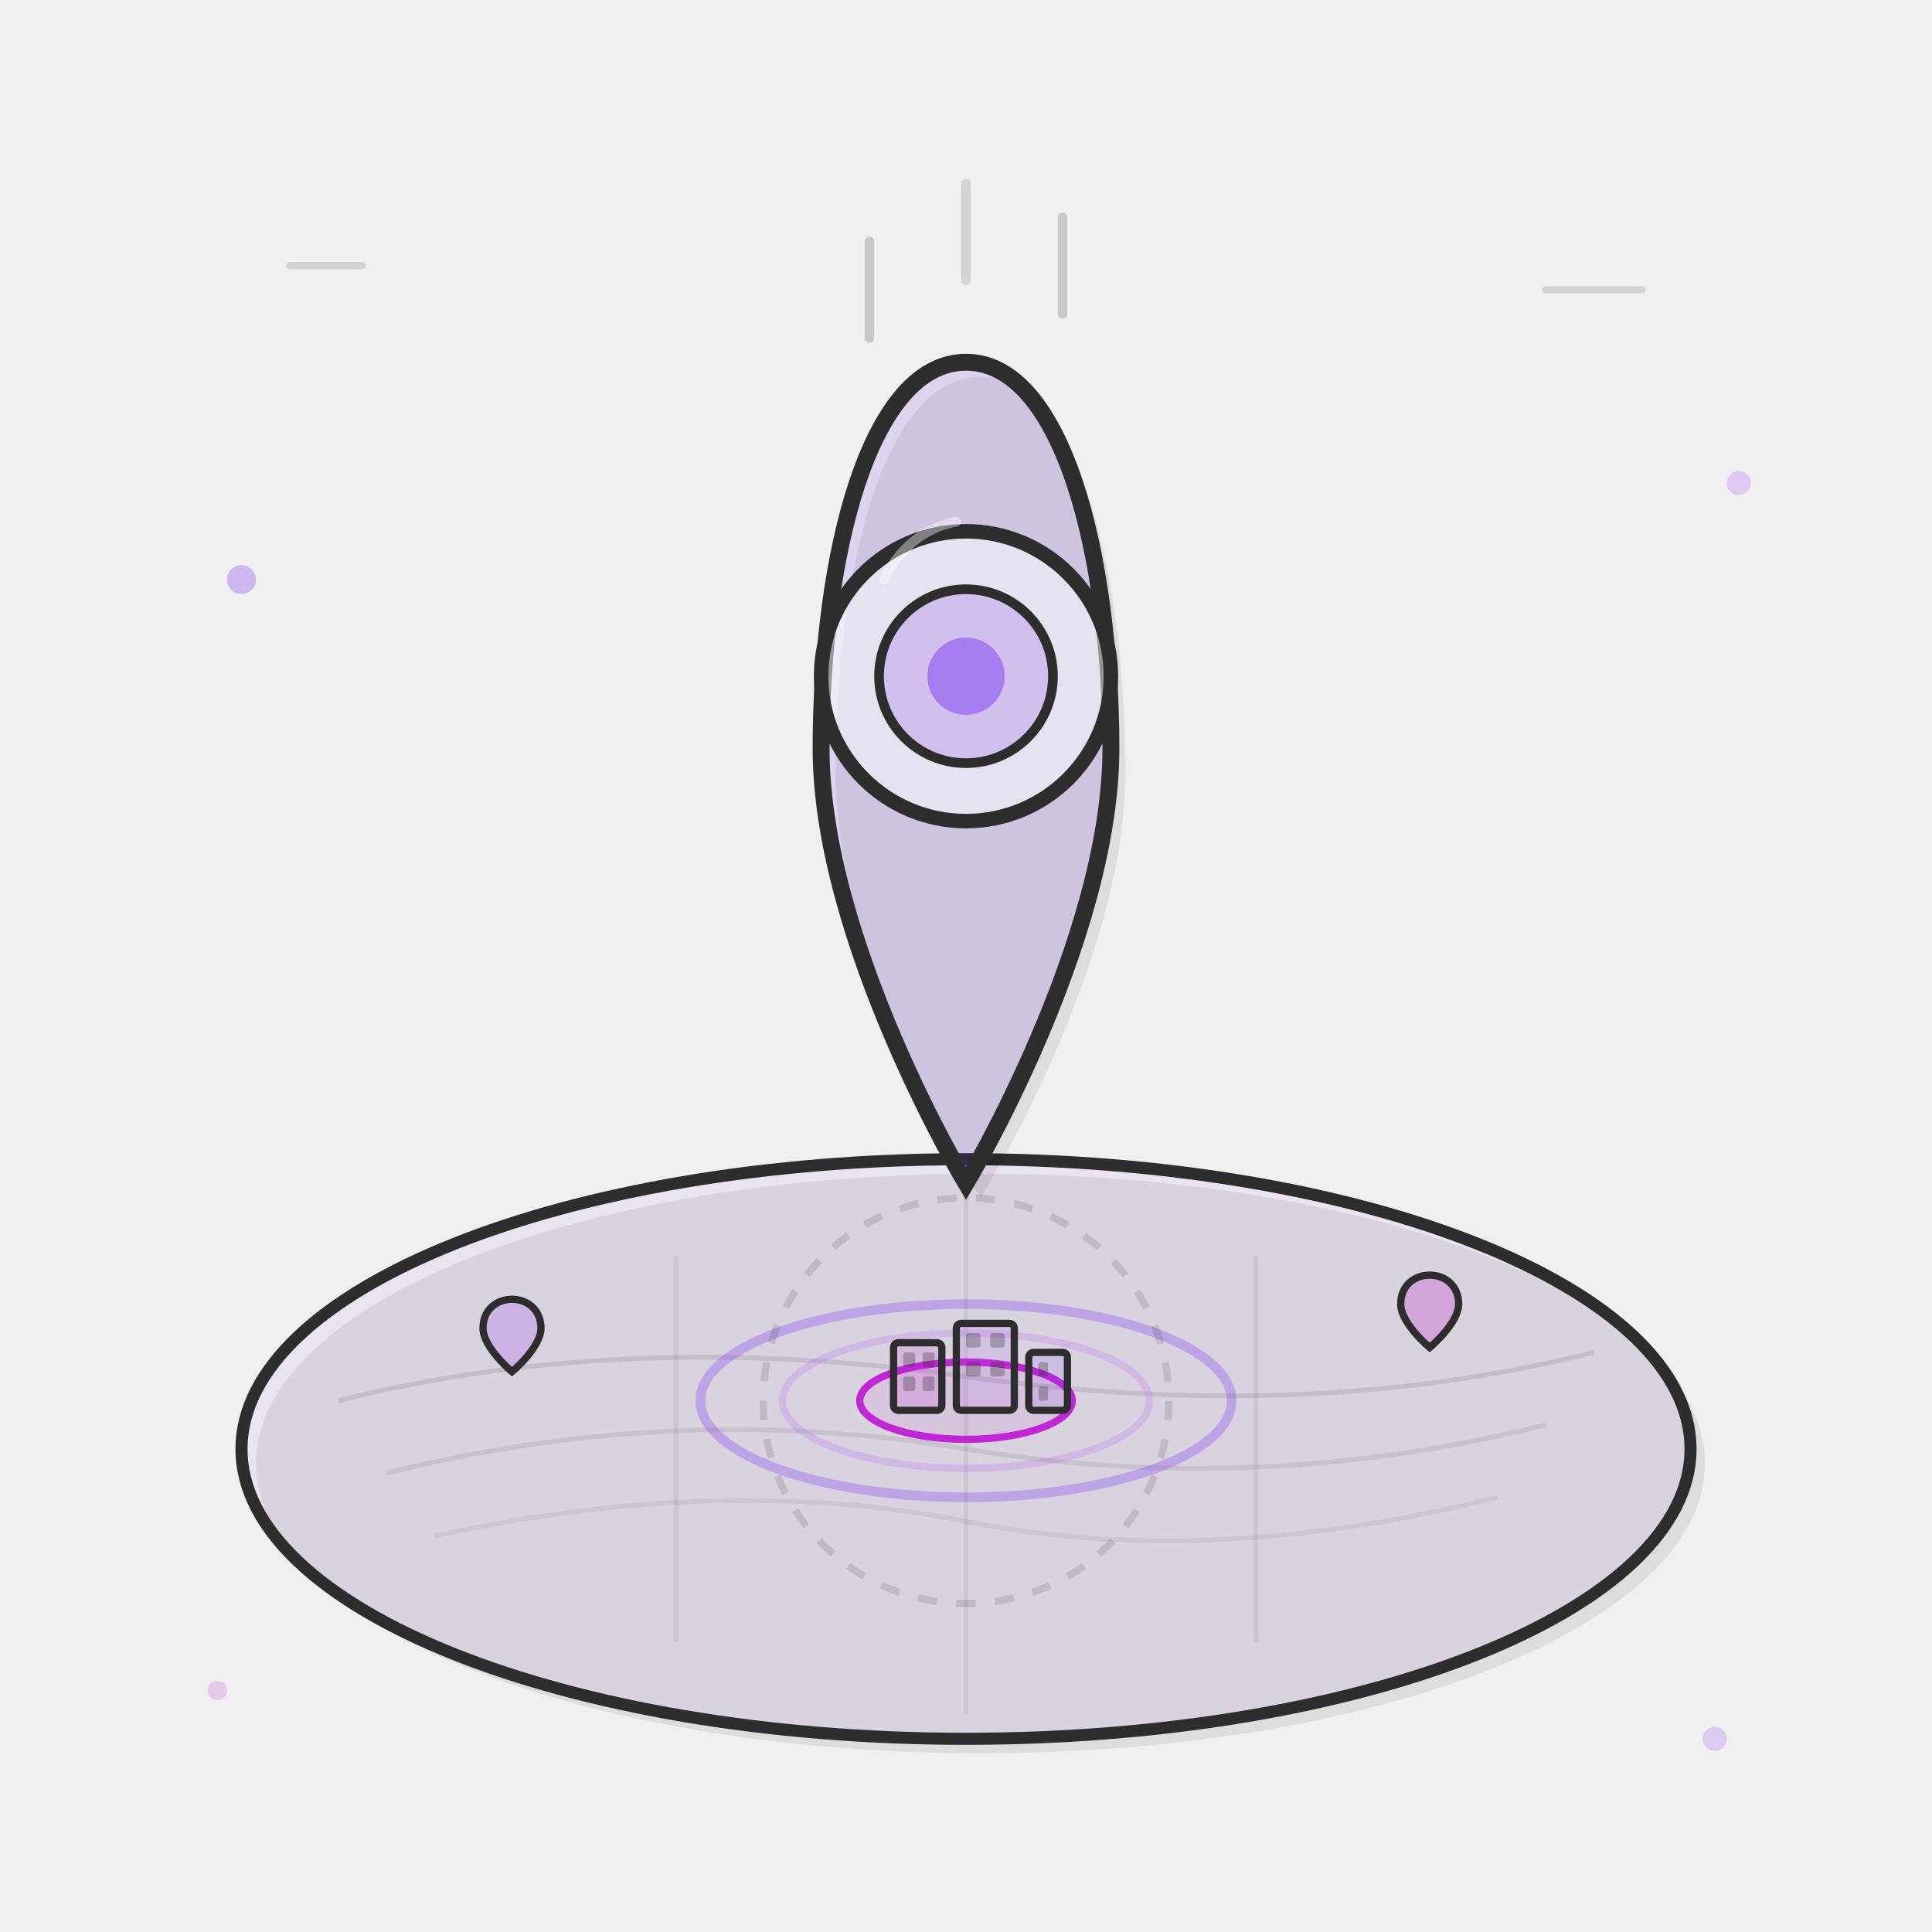
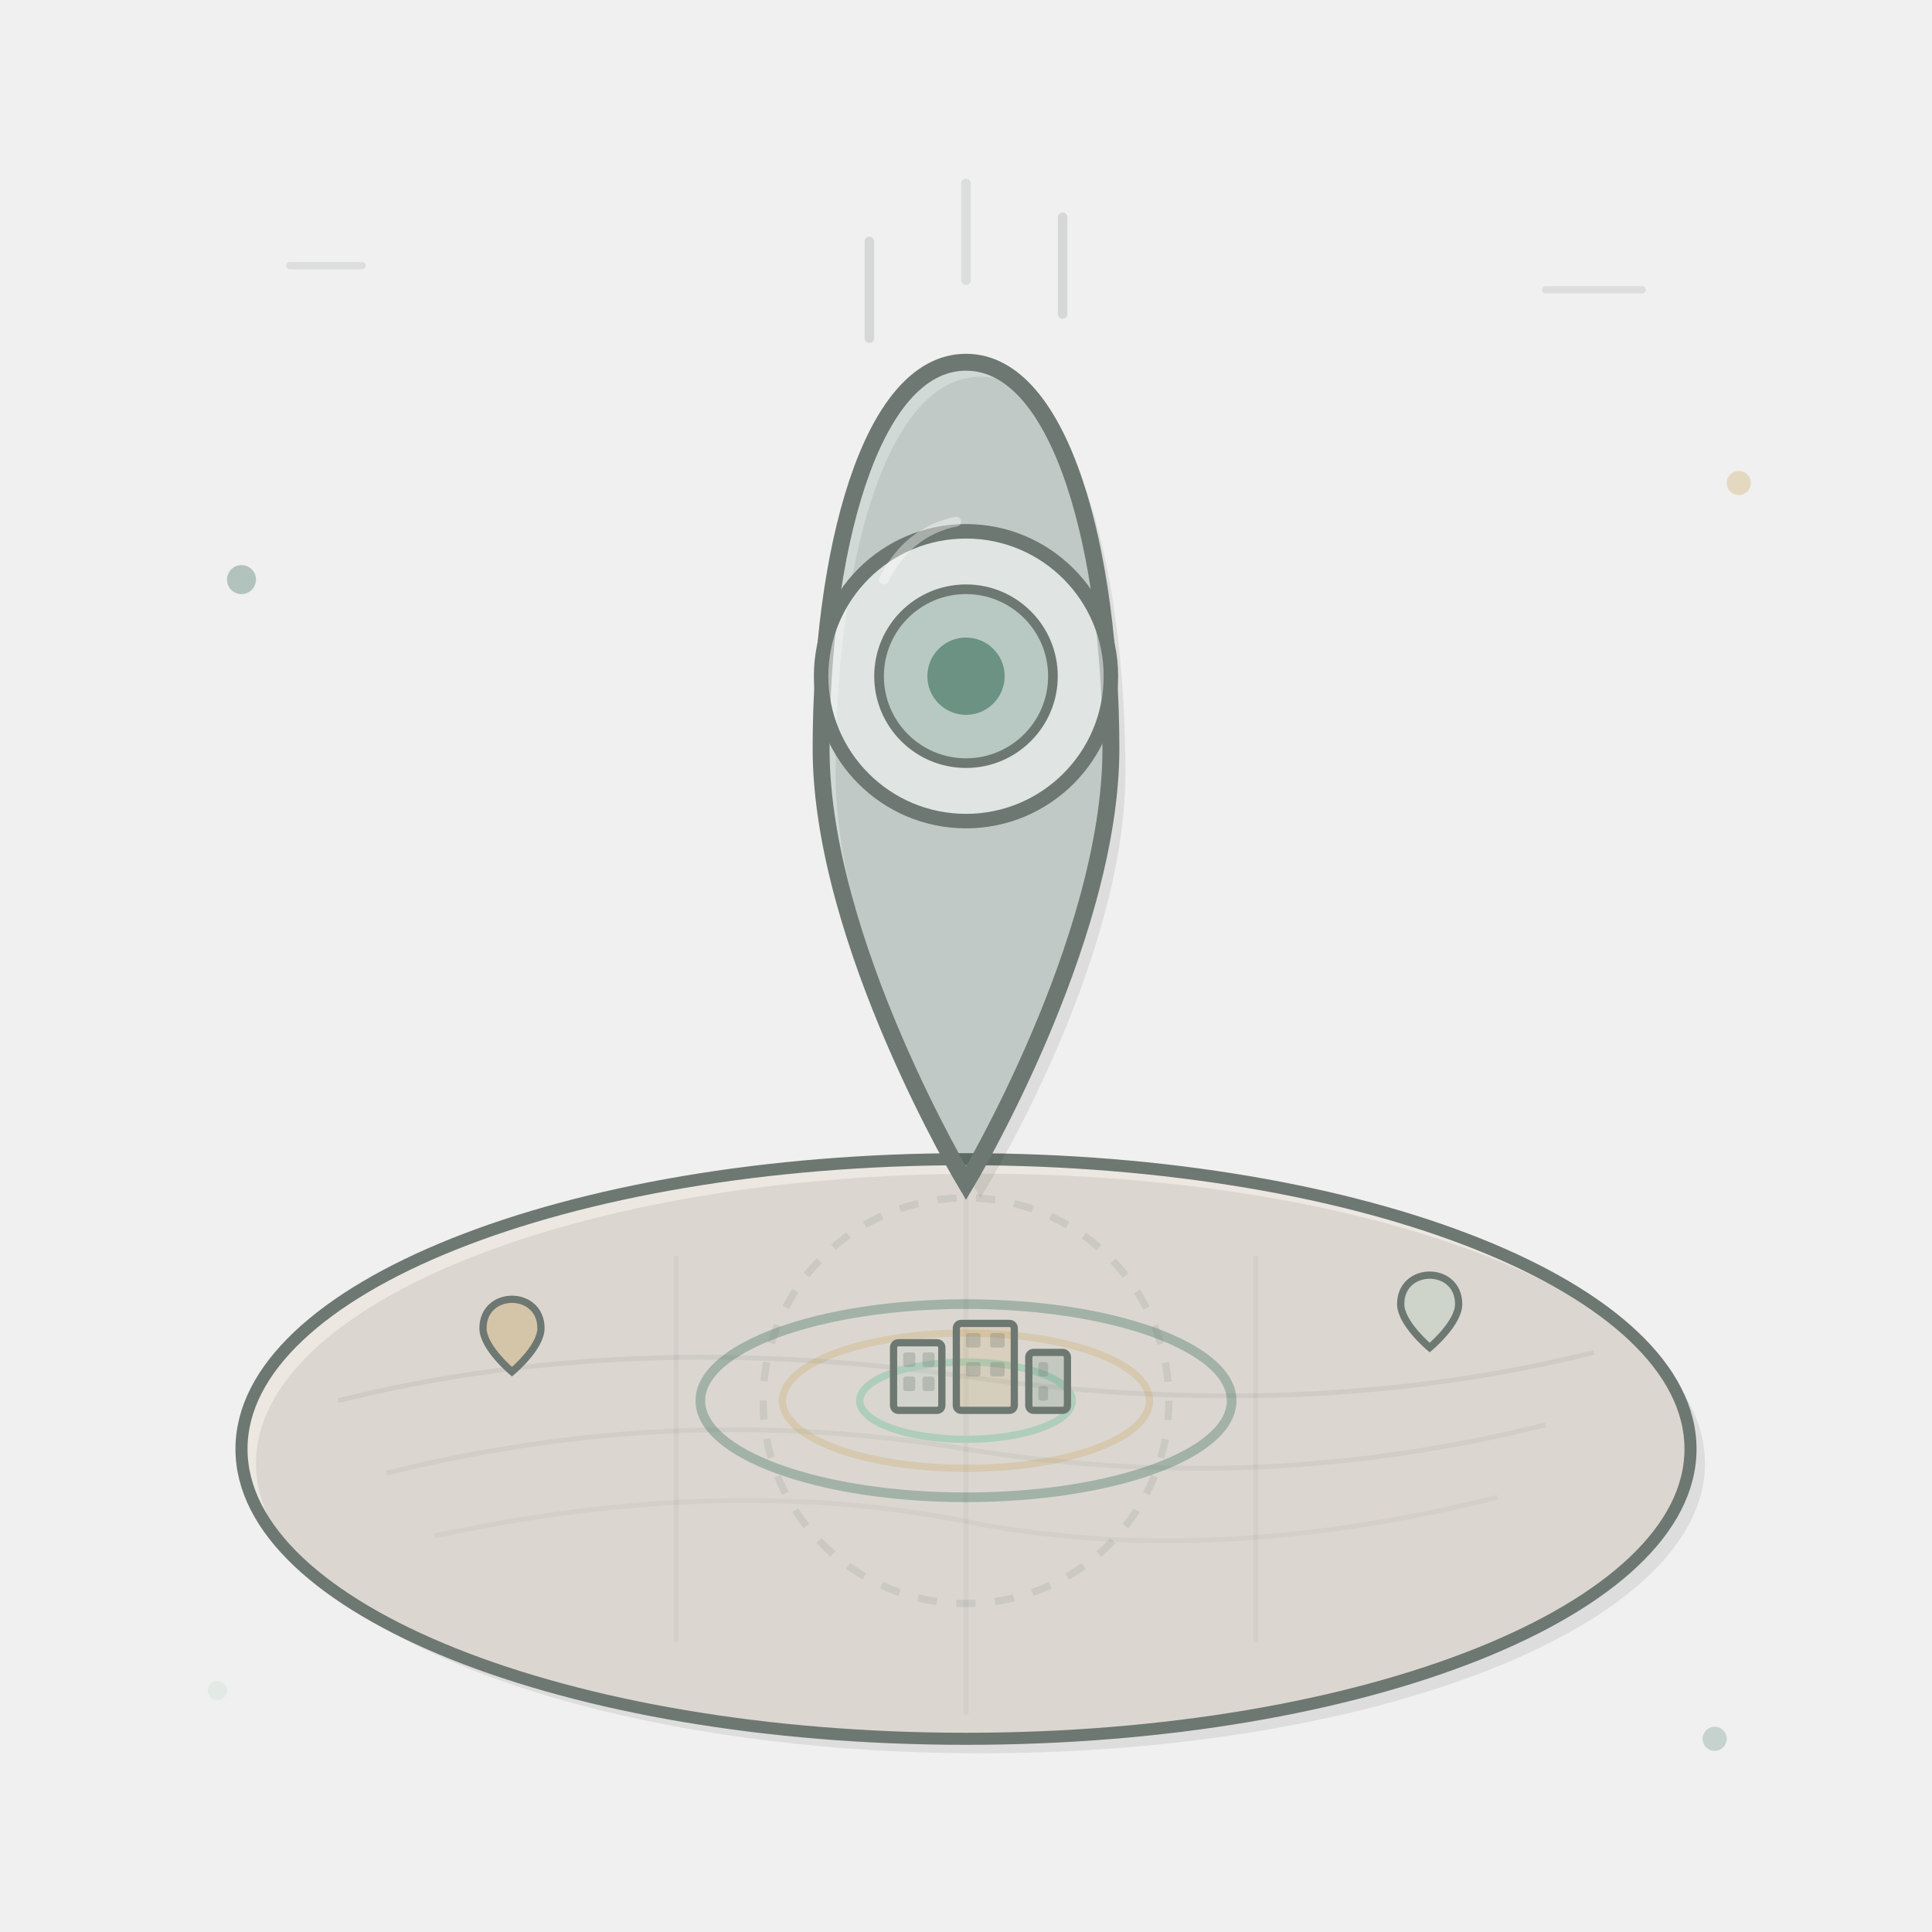
<svg xmlns="http://www.w3.org/2000/svg" viewBox="0 0 400 400" fill="none">
  <ellipse cx="203" cy="303" rx="150" ry="60" fill="#000" opacity="0.08" />
-   <ellipse cx="200" cy="300" rx="150" ry="60" stroke="#2E2D2D" stroke-width="2.5" fill="#A855F7" fill-opacity="0.08" />
-   <path d="M70,290 Q130,275 200,285 Q270,295 330,280" stroke="#2E2D2D" stroke-width="1" opacity="0.12" />
-   <path d="M80,305 Q140,290 200,300 Q260,310 320,295" stroke="#2E2D2D" stroke-width="1" opacity="0.10" />
-   <path d="M90,318 Q150,305 200,315 Q250,325 310,310" stroke="#2E2D2D" stroke-width="1" opacity="0.08" />
-   <line x1="140" y1="260" x2="140" y2="340" stroke="#2E2D2D" stroke-width="1" opacity="0.08" />
-   <line x1="200" y1="245" x2="200" y2="355" stroke="#2E2D2D" stroke-width="1" opacity="0.08" />
-   <line x1="260" y1="260" x2="260" y2="340" stroke="#2E2D2D" stroke-width="1" opacity="0.08" />
-   <ellipse cx="200" cy="290" rx="55" ry="20" stroke="#7C3AED" stroke-width="2" fill="none" opacity="0.3" />
-   <ellipse cx="200" cy="290" rx="38" ry="14" stroke="#A855F7" stroke-width="1.5" fill="none" opacity="0.2" />
-   <ellipse cx="200" cy="290" rx="22" ry="8" stroke="#C026D3" stroke-width="1.5" fill="#C026D3" fill-opacity="0.08" />
+   <ellipse cx="200" cy="300" rx="150" ry="60" stroke="#6E7872" stroke-width="2.5" fill="#C39033" fill-opacity="0.08" />
+   <path d="M70,290 Q130,275 200,285 Q270,295 330,280" stroke="#6E7872" stroke-width="1" opacity="0.12" />
+   <path d="M80,305 Q140,290 200,300 Q260,310 320,295" stroke="#6E7872" stroke-width="1" opacity="0.10" />
+   <path d="M90,318 Q150,305 200,315 Q250,325 310,310" stroke="#6E7872" stroke-width="1" opacity="0.08" />
+   <line x1="140" y1="260" x2="140" y2="340" stroke="#6E7872" stroke-width="1" opacity="0.08" />
+   <line x1="200" y1="245" x2="200" y2="355" stroke="#6E7872" stroke-width="1" opacity="0.08" />
+   <line x1="260" y1="260" x2="260" y2="340" stroke="#6E7872" stroke-width="1" opacity="0.08" />
+   <ellipse cx="200" cy="290" rx="55" ry="20" stroke="#1D5C43" stroke-width="2" fill="none" opacity="0.3" />
+   <ellipse cx="200" cy="290" rx="38" ry="14" stroke="#C39033" stroke-width="1.5" fill="none" opacity="0.2" />
+   <ellipse cx="200" cy="290" rx="22" ry="8" stroke="#AFCDBB" stroke-width="1.5" fill="#AFCDBB" fill-opacity="0.08" />
  <path d="M173,160 C173,118 183,78 203,78 C223,78 233,118 233,160 C233,200 203,248 203,248 C203,248 173,200 173,160 Z" fill="#000" opacity="0.08" />
-   <path d="M170,155 C170,115 180,75 200,75 C220,75 230,115 230,155 C230,195 200,245 200,245 C200,245 170,195 170,155 Z" stroke="#2E2D2D" stroke-width="3.5" fill="#7C3AED" fill-opacity="0.15" />
-   <circle cx="200" cy="140" r="30" stroke="#2E2D2D" stroke-width="3" fill="white" fill-opacity="0.5" />
-   <circle cx="200" cy="140" r="18" stroke="#2E2D2D" stroke-width="2" fill="#7C3AED" fill-opacity="0.2" />
-   <circle cx="200" cy="140" r="8" fill="#7C3AED" opacity="0.5" />
+   <path d="M170,155 C170,115 180,75 200,75 C220,75 230,115 230,155 C230,195 200,245 200,245 C200,245 170,195 170,155 Z" stroke="#6E7872" stroke-width="3.5" fill="#1D5C43" fill-opacity="0.15" />
+   <circle cx="200" cy="140" r="30" stroke="#6E7872" stroke-width="3" fill="white" fill-opacity="0.5" />
+   <circle cx="200" cy="140" r="18" stroke="#6E7872" stroke-width="2" fill="#1D5C43" fill-opacity="0.2" />
+   <circle cx="200" cy="140" r="8" fill="#1D5C43" opacity="0.5" />
  <path d="M183,120 Q188,110 198,108" stroke="white" stroke-width="2" fill="none" opacity="0.4" stroke-linecap="round" />
-   <rect x="185" y="278" width="10" height="14" rx="1" stroke="#2E2D2D" stroke-width="1.5" fill="#C026D3" fill-opacity="0.15" />
-   <rect x="187" y="280" width="2.5" height="3" rx="0.5" fill="#2E2D2D" opacity="0.3" />
-   <rect x="191" y="280" width="2.5" height="3" rx="0.5" fill="#2E2D2D" opacity="0.3" />
-   <rect x="187" y="285" width="2.5" height="3" rx="0.5" fill="#2E2D2D" opacity="0.3" />
-   <rect x="191" y="285" width="2.5" height="3" rx="0.5" fill="#2E2D2D" opacity="0.3" />
-   <rect x="198" y="274" width="12" height="18" rx="1" stroke="#2E2D2D" stroke-width="1.5" fill="#A855F7" fill-opacity="0.12" />
-   <rect x="200" y="276" width="3" height="3" rx="0.5" fill="#2E2D2D" opacity="0.3" />
-   <rect x="205" y="276" width="3" height="3" rx="0.5" fill="#2E2D2D" opacity="0.3" />
-   <rect x="200" y="282" width="3" height="3" rx="0.5" fill="#2E2D2D" opacity="0.3" />
-   <rect x="205" y="282" width="3" height="3" rx="0.5" fill="#2E2D2D" opacity="0.3" />
-   <rect x="213" y="280" width="8" height="12" rx="1" stroke="#2E2D2D" stroke-width="1.5" fill="#7C3AED" fill-opacity="0.12" />
-   <rect x="215" y="282" width="2" height="3" rx="0.5" fill="#2E2D2D" opacity="0.3" />
-   <rect x="215" y="287" width="2" height="3" rx="0.5" fill="#2E2D2D" opacity="0.3" />
-   <circle cx="200" cy="290" r="42" stroke="#2E2D2D" stroke-width="1.5" fill="none" opacity="0.15" stroke-dasharray="4,4" />
-   <line x1="180" y1="50" x2="180" y2="70" stroke="#2E2D2D" stroke-width="2" stroke-linecap="round" opacity="0.2" />
-   <line x1="220" y1="45" x2="220" y2="65" stroke="#2E2D2D" stroke-width="2" stroke-linecap="round" opacity="0.2" />
-   <line x1="200" y1="38" x2="200" y2="58" stroke="#2E2D2D" stroke-width="2" stroke-linecap="round" opacity="0.15" />
-   <path d="M100,275 C100,271 103,269 106,269 C109,269 112,271 112,275 C112,279 106,284 106,284 C106,284 100,279 100,275 Z" fill="#A855F7" fill-opacity="0.25" stroke="#2E2D2D" stroke-width="1.5" />
-   <path d="M290,270 C290,266 293,264 296,264 C299,264 302,266 302,270 C302,274 296,279 296,279 C296,279 290,274 290,270 Z" fill="#C026D3" fill-opacity="0.25" stroke="#2E2D2D" stroke-width="1.5" />
-   <circle cx="50" cy="120" r="3" fill="#7C3AED" opacity="0.3" />
-   <circle cx="360" cy="100" r="2.5" fill="#A855F7" opacity="0.25" />
-   <circle cx="45" cy="350" r="2" fill="#C026D3" opacity="0.2" />
-   <circle cx="355" cy="360" r="2.5" fill="#7C3AED" opacity="0.2" />
-   <line x1="320" y1="60" x2="340" y2="60" stroke="#2E2D2D" stroke-width="1.5" stroke-linecap="round" opacity="0.15" />
-   <line x1="60" y1="55" x2="75" y2="55" stroke="#2E2D2D" stroke-width="1.5" stroke-linecap="round" opacity="0.15" />
+   <rect x="185" y="278" width="10" height="14" rx="1" stroke="#6E7872" stroke-width="1.5" fill="#AFCDBB" fill-opacity="0.15" />
+   <rect x="187" y="280" width="2.5" height="3" rx="0.5" fill="#6E7872" opacity="0.3" />
+   <rect x="191" y="280" width="2.5" height="3" rx="0.5" fill="#6E7872" opacity="0.3" />
+   <rect x="187" y="285" width="2.5" height="3" rx="0.5" fill="#6E7872" opacity="0.3" />
+   <rect x="191" y="285" width="2.5" height="3" rx="0.5" fill="#6E7872" opacity="0.3" />
+   <rect x="198" y="274" width="12" height="18" rx="1" stroke="#6E7872" stroke-width="1.5" fill="#C39033" fill-opacity="0.12" />
+   <rect x="200" y="276" width="3" height="3" rx="0.5" fill="#6E7872" opacity="0.3" />
+   <rect x="205" y="276" width="3" height="3" rx="0.5" fill="#6E7872" opacity="0.3" />
+   <rect x="200" y="282" width="3" height="3" rx="0.5" fill="#6E7872" opacity="0.3" />
+   <rect x="205" y="282" width="3" height="3" rx="0.5" fill="#6E7872" opacity="0.3" />
+   <rect x="213" y="280" width="8" height="12" rx="1" stroke="#6E7872" stroke-width="1.5" fill="#1D5C43" fill-opacity="0.12" />
+   <rect x="215" y="282" width="2" height="3" rx="0.5" fill="#6E7872" opacity="0.3" />
+   <rect x="215" y="287" width="2" height="3" rx="0.5" fill="#6E7872" opacity="0.3" />
+   <circle cx="200" cy="290" r="42" stroke="#6E7872" stroke-width="1.5" fill="none" opacity="0.15" stroke-dasharray="4,4" />
+   <line x1="180" y1="50" x2="180" y2="70" stroke="#6E7872" stroke-width="2" stroke-linecap="round" opacity="0.2" />
+   <line x1="220" y1="45" x2="220" y2="65" stroke="#6E7872" stroke-width="2" stroke-linecap="round" opacity="0.2" />
+   <line x1="200" y1="38" x2="200" y2="58" stroke="#6E7872" stroke-width="2" stroke-linecap="round" opacity="0.15" />
+   <path d="M100,275 C100,271 103,269 106,269 C109,269 112,271 112,275 C112,279 106,284 106,284 C106,284 100,279 100,275 Z" fill="#C39033" fill-opacity="0.25" stroke="#6E7872" stroke-width="1.5" />
+   <path d="M290,270 C290,266 293,264 296,264 C299,264 302,266 302,270 C302,274 296,279 296,279 C296,279 290,274 290,270 Z" fill="#AFCDBB" fill-opacity="0.25" stroke="#6E7872" stroke-width="1.5" />
+   <circle cx="50" cy="120" r="3" fill="#1D5C43" opacity="0.3" />
+   <circle cx="360" cy="100" r="2.5" fill="#C39033" opacity="0.25" />
+   <circle cx="45" cy="350" r="2" fill="#AFCDBB" opacity="0.2" />
+   <circle cx="355" cy="360" r="2.5" fill="#1D5C43" opacity="0.2" />
+   <line x1="320" y1="60" x2="340" y2="60" stroke="#6E7872" stroke-width="1.5" stroke-linecap="round" opacity="0.15" />
+   <line x1="60" y1="55" x2="75" y2="55" stroke="#6E7872" stroke-width="1.5" stroke-linecap="round" opacity="0.15" />
</svg>
